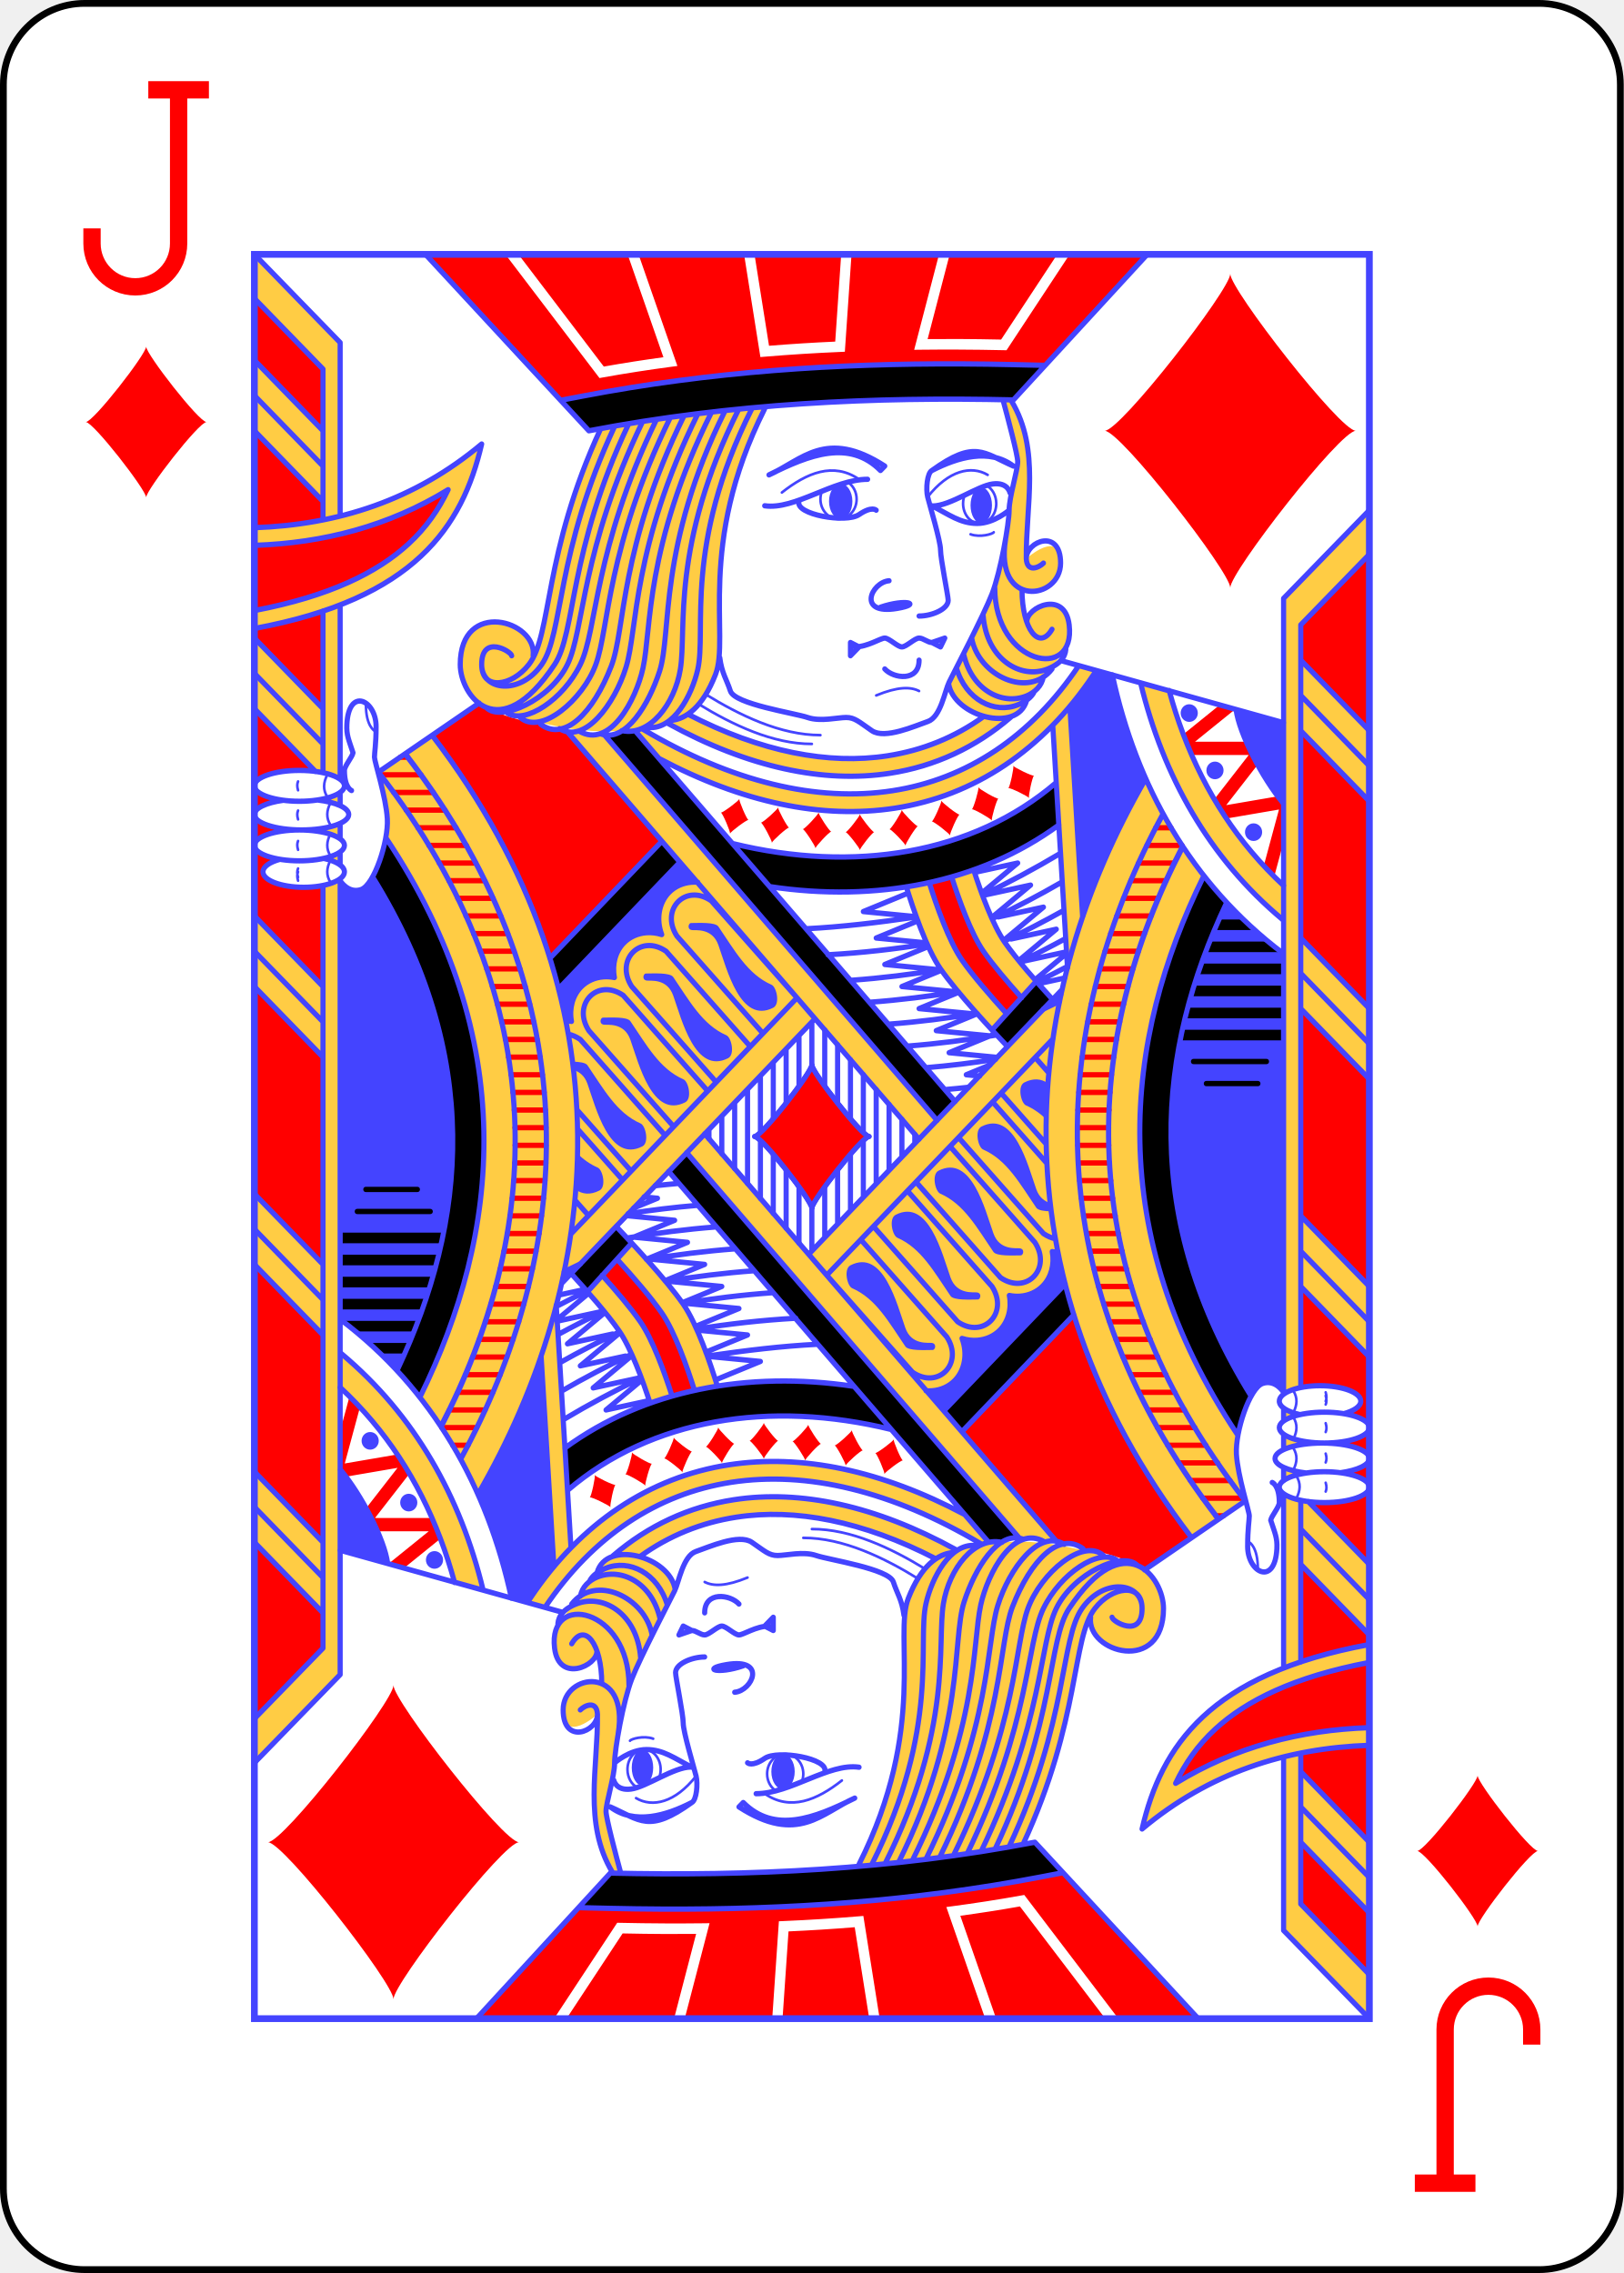
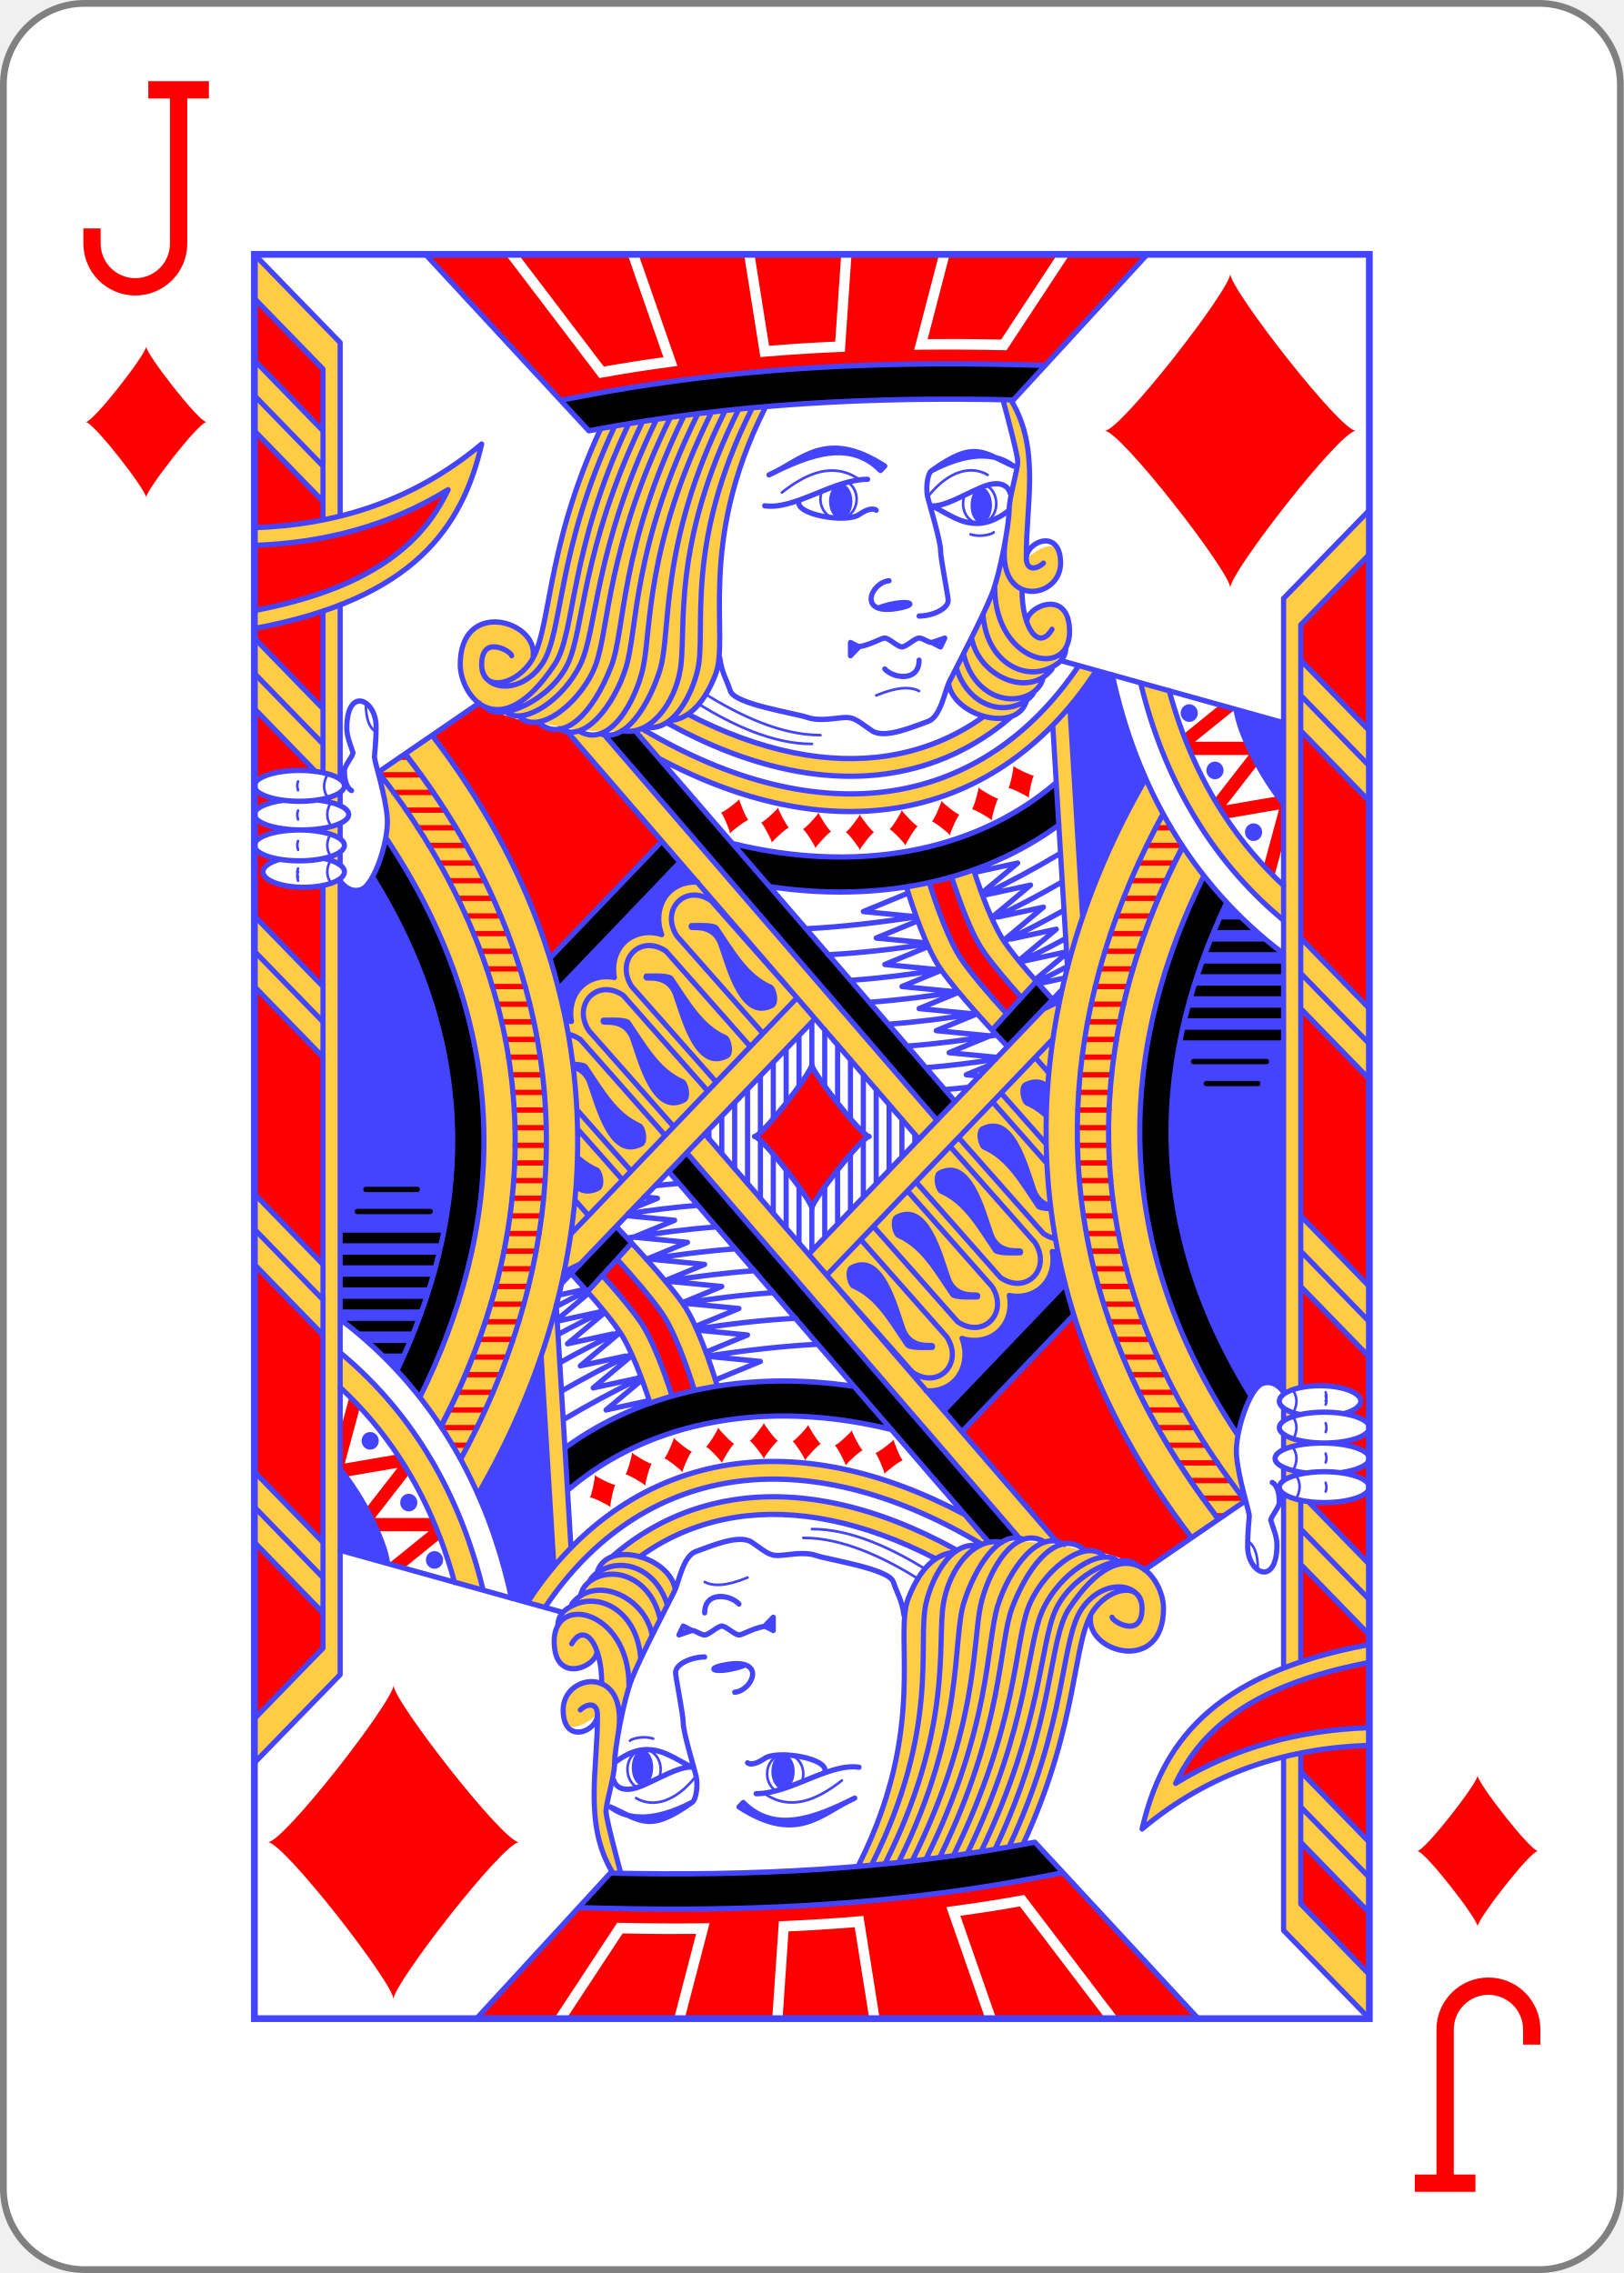
<svg xmlns="http://www.w3.org/2000/svg" xmlns:xlink="http://www.w3.org/1999/xlink" width="2.5in" height="3.5in" viewBox="-120 -168 240 336" preserveAspectRatio="none" class="card" face="JD">
  <defs>
    <rect id="DJX" width="164.8" height="260.8" x="-82.4" y="-130.4" />
  </defs>
  <symbol id="DJ" viewBox="-500 -500 1000 1000" preserveAspectRatio="xMinYMid">
    <path d="M50 -460L250 -460M150 -460L150 250A100 100 0 0 1 -250 250L-250 220" stroke="red" stroke-width="80" stroke-linecap="square" stroke-miterlimit="1.5" fill="none" />
  </symbol>
  <symbol id="D" viewBox="-600 -600 1200 1200" preserveAspectRatio="xMinYMid">
    <path d="M-400 0C-350 0 0 -450 0 -500C0 -450 350 0 400 0C350 0 0 450 0 500C0 450 -350 0 -400 0Z" fill="red" />
  </symbol>
  <symbol id="DJ1" preserveAspectRatio="none" viewBox="0 0 1300 2000">
    <path fill="#FC4" d="M0 0L0 602.5A52.5 17.5 0 0 1 52.5 585A52.5 17.5 0 0 1 100 595.092L100 397.393C208.286 356.236 247.222 289.517 265 215C214.523 256.168 159.203 282.41 100 296.691L100 100L0 0zM0 602.5L0 635C0 627.737 13.907 621.507 33.711 618.859L34.012 618.857A52.5 17.5 0 0 1 0 602.5zM0 635L0 670A52.5 17.5 0 0 1 52.5 652.5A52.5 17.5 0 0 1 100 662.592L100 645.057C90.047 649.557 73.609 652.5 55 652.5C24.624 652.5 0 644.665 0 635zM0 670L0 1710L100 1610L100 707.814C92.207 713.556 76.108 717.5 57.5 717.5C31.266 717.5 10 709.665 10 700C10 694.133 17.837 688.941 29.863 685.766A52.5 17.5 0 0 1 0 670zM872.922 165.369C878.474 185.244 890 227.409 890 235C890 245 880 275 880 290C880 305 870 360 860 385C850 410 815 475 809.715 485.826C812.586 504.418 831.774 518.642 851.9 523.861L850.412 523.828C816.551 547.594 778.945 562.323 738.049 568.457C669.735 578.704 590.814 564.241 505.551 521.316L504.895 521.611C516.499 514.249 527.984 500.274 537.598 476.367C554.796 433.598 515 330 595 175C527.022 174.999 461.402 179.195 403.783 197.625C342.894 325.705 345.947 412.394 326.031 454.139C330 415 240 390 240 465C240 485.578 255.555 514.798 283.029 516.09C348.178 537.161 412.978 552.712 485.713 528.33C488.09 528.115 490.507 527.675 492.945 526.996L482.316 531.783C575.769 581.801 663.821 599.816 741.016 588.236C793.229 580.404 840.716 559.159 882.049 524.541L880.32 524.502C889.914 521.895 897.498 515.848 900.469 505.561C924.519 477.241 934.668 461.558 947.25 443.664C950.076 437.658 951.223 429.786 950 420C945 380 900.001 400 900.119 415.273C896.746 404.841 894.999 393.292 895.145 379.896C914.503 387.622 940 374.143 940 350C940 310 900 345 900 345C900 345 916.804 221.49 882.738 166.219L872.922 165.369zM961.201 466.193C905.569 546.711 830.55 595.029 743.984 608.014C655.935 621.221 556.541 598.183 453.027 538.369L445 540L472.33 571.725C568.456 621.376 661.96 640.542 746.951 627.793C817.729 617.176 881.561 583.959 933.777 530.855L930.877 534.031L948.041 808.658L965.627 750.045C961.199 679.205 955.947 595.159 950.773 512.389C960.181 501.477 969.155 489.865 977.656 477.561L981.289 472.303L961.201 466.193zM1033.342 486.02C1059.601 591.374 1112.7 684.039 1198.822 754.031L1199.928 715.506C1133.563 655.602 1090.542 580.332 1066.561 494.352L1033.342 486.02zM365.264 541.561L516.334 711.734C515.472 711.675 514.612 711.631 513.756 711.619C512.459 711.601 511.17 711.636 509.893 711.725C499.673 712.431 490.205 716.512 483.305 723.412C471.76 734.956 468.115 753.69 474.955 771.098C469.027 769.238 463.01 768.556 457.232 768.955C447.013 769.661 437.543 773.742 430.643 780.643C420.972 790.313 416.849 805.029 419.783 819.783C415.557 818.943 411.334 818.672 407.232 818.955C397.013 819.661 387.543 823.742 380.643 830.643C371.026 840.26 366.894 854.867 369.734 869.539C369.451 869.479 369.168 869.406 368.885 869.352C367.905 869.149 366.907 869.045 365.906 869.041C365.037 869.038 364.183 869.108 363.352 869.248L363.74 871.375C342.124 763.333 292.851 653.033 207.75 544.896L144.154 586.48C147.98 601.13 154.045 623.759 155 640C155.352 645.977 154.664 653.376 153.588 661.789C309.967 889.988 287.883 1108.49 192.412 1294.926C219.454 1328.214 242.125 1365.216 260.432 1405.092C304.395 1331.609 338.788 1250.648 358.482 1164.994L358.174 1166.617L653.705 866.473L774.865 1002.951L795.9 981.588L408.006 544.65L365.264 541.561zM100 609.904A52.5 17.5 0 0 1 73.174 618.559L73.836 618.553C84.484 619.788 93.586 622.042 100 624.941L100 609.904zM100 677.404A52.5 17.5 0 0 1 80.135 684.848L81.191 684.828C89.256 686.541 95.82 689.104 100 692.182L100 677.404zM838.641 697.736L813.053 705.961C821.502 731.58 835.544 769.762 850 790C860.843 805.18 878.269 825.064 894.529 842.715C894.529 842.715 917.566 830.644 910.729 823.059C897.241 808.094 883.902 792.462 875 780C860.874 760.224 847.144 723.315 838.641 697.736zM786.85 712.279L760.133 716.928C767.967 741.662 783.721 787.209 800 810C814.389 830.144 840.371 858.569 859.836 879.07C866.969 886.584 876.719 860.457 876.719 860.457C858.628 841.113 837.464 817.45 825 800C809.834 778.767 795.125 737.784 786.85 712.279z" />
  </symbol>
  <symbol id="DJ2" preserveAspectRatio="none" viewBox="0 0 1300 2000">
    <path fill="red" d="M199.521,0l157.664,165.582 25.473,-4.902c149.958,-27.996 296.776,-37.138 441.393,-36.51 20.66,0.09 41.275,0.378 61.848,0.84l34.475,1.57L1040.949,0h-90.371l-73.627,108.701 -3.268,-0.072c-17.44,-0.384 -35.101,-0.607 -52.801,-0.684 -14.191,-0.062 -28.397,-0.029 -43.678,0.152l-7.916,0.094L798.268,0H696.223l-7.773,110.4 -5.359,0.221c-28.906,1.195 -58.058,2.965 -87.605,5.359L589.971,116.428 570.955,0H447.898l45.314,126.52 -7.391,0.957c-26.194,3.391 -52.95,7.403 -79.91,12.123L402.369,140.221 292.633,0Zm108.35,0 99.543,127.197c23.432,-4.051 46.649,-7.54 69.502,-10.588L435.15,0Zm275.244,0 16.924,103.627c25.991,-2.041 51.693,-3.606 77.189,-4.721L684.191,0Zm227.576,0 -25.73,96.07c12.299,-0.107 24.295,-0.176 35.975,-0.125 16.664,0.072 33.27,0.302 49.725,0.645L936.086,0ZM0,50v70l80,80v-70zm0,150v109.854c27.325,-0.911 54.014,-3.781 80,-8.816V280Zm225.898,66.748C156.887,308.026 80.516,327.253 0,329.854v73.936c87.942,-16.247 143.49,-43.188 179.627,-75.494 20.794,-18.589 35.415,-39.201 46.271,-61.547zM80,404.438C56.424,412.129 29.87,418.722 0,424.094V435l80,80zm182.084,104.172 -54.93,36.684c65.585,82.864 109.888,167.062 137.031,251.623L475.107,665.293 365.264,541.561c-34.415,-10.878 -70.714,-12.66 -103.18,-32.951zm863.334,2.24 -42.344,33.27 9.807,23.381h66.514l-40.512,50.641 14.359,21.424 61.381,-10.23 -17.67,63.613 12.203,12.115 10.982,-39.539 -0.596,-43.387 -6.068,-7.82 -60.371,10.062 36.715,-45.895L1156.74,552.5h-60.057l46.652,-36.656zM0,515v87.5a52.5,17.5 0 0 1 52.5,-17.5 52.5,17.5 0 0 1 18.664,1.164zm0,87.5V635c0,-7.263 13.907,-13.493 33.711,-16.141l0.301,-0.002A52.5,17.5 0 0 1 0,602.5ZM0,635v35a52.5,17.5 0 0 1 52.5,-17.5 52.5,17.5 0 0 1 27.5,2.619v-4.545C72.493,651.797 64.012,652.5 55,652.5 24.624,652.5 0,644.665 0,635Zm0,35v80l80,80V715.414C73.302,716.744 65.642,717.5 57.5,717.5 31.266,717.5 10,709.665 10,700c0,-5.867 7.837,-11.059 19.863,-14.234A52.5,17.5 0 0 1 0,670ZM170.152,567a3,3 0 1 0 0,6h8.428 0.381a3,3 0 1 0 0,-6h-0.381zM72.721,586.354A52.5,17.5 0 0 1 80,587.619v-1.266zM146.998,587a3,3 0 1 0 0,6h46.938 0.355a3,3 0 1 0 0,-6h-0.355zm15.473,20a3,3 0 1 0 0,6h45.842 0.324a3,3 0 1 0 0,-6H208.312ZM80,617.393a52.5,17.5 0 0 1 -6.863,1.166l0.699,-0.006c2.125,0.247 4.17,0.544 6.164,0.869zM176.955,627a3,3 0 1 0 0,6h44.982 0.297a3,3 0 1 0 0,-6h-0.297zm13.672,20a3,3 0 1 0 0,6h44.199 0.27a3,3 0 1 0 0,-6h-0.27zm12.871,20a3,3 0 1 0 0,6h43.381 0.25a3,3 0 1 0 0,-6h-0.25zm12.078,20a3,3 0 1 0 0,6h42.422a3,3 0 1 0 0,-6zm597.477,18.961 -26.203,6.318C795.125,737.784 809.834,778.767 825,800c12.701,17.782 34.437,42.018 52.748,61.559L894.529,842.715C878.269,825.064 860.843,805.18 850,790 835.544,769.762 821.502,731.58 813.053,705.961ZM226.846,707a3,3 0 1 0 0,6h41.582a3,3 0 1 0 0,-6zm10.307,20a3,3 0 1 0 0,6h41.021a3,3 0 1 0 0,-6zm9.557,20a3,3 0 1 0 0,6h40.467a3,3 0 1 0 0,-6zm8.814,20a3,3 0 1 0 0,6h39.76 0.156a3,3 0 1 0 0,-6h-0.156zm8.082,20a3,3 0 1 0 0,6h39.141a3,3 0 1 0 0,-6zm7.354,20a3,3 0 1 0 0,6h38.609a3,3 0 1 0 0,-6zm6.514,20a3,3 0 1 0 0,6h38.264a3,3 0 1 0 0,-6zM0,830v235l80,80V910Zm283.213,17a3,3 0 1 0 0,6h37.809a3,3 0 1 0 0,-6zm5.043,20a3,3 0 1 0 0,6h37.439a3,3 0 1 0 0,-6zm4.354,20a3,3 0 1 0 0,6h37.152a3,3 0 1 0 0,-6zm3.668,20a3,3 0 1 0 0,6h36.945a3,3 0 1 0 0,-6zm2.986,20a3,3 0 1 0 0,6h36.627a3,3 0 1 0 0,-6zm2.197,20a3,3 0 1 0 0,6h36.453a3,3 0 1 0 0,-6zm1.49,20a3,3 0 1 0 0,6h36.398a3,3 0 1 0 0,-6zm0.83,20a3,3 0 1 0 0,6H340a3,3 0 1 0 0,-6zm0.174,20a3,3 0 1 0 0,6H340a3,3 0 1 0 0,-6zm-0.484,20a3,3 0 1 0 0,6h36.412a3,3 0 1 0 0,-6zm-1.137,20a3,3 0 1 0 0,6h36.447a3,3 0 1 0 0,-6zm-1.787,20a3,3 0 1 0 0,6h36.555a3,3 0 1 0 0,-6zm-2.52,20a3,3 0 1 0 0,6h36.816a3,3 0 1 0 0,-6zm-3.184,20a3,3 0 1 0 0,6h37.115a3,3 0 1 0 0,-6zm-3.826,20a3,3 0 1 0 0,6h37.354a3,3 0 1 0 0,-6zM0,1145v235l80,80v-235zm286.551,2a3,3 0 1 0 0,6h37.656a3,3 0 1 0 0,-6zm-5.109,20a3,3 0 1 0 0,6h38.023a3,3 0 1 0 0,-6zm-5.75,20a3,3 0 1 0 0,6h38.445a3,3 0 1 0 0,-6zm-6.396,20a3,3 0 1 0 0,6h38.914a3,3 0 1 0 0,-6zm-7.041,20a3,3 0 1 0 0,6h39.396a3,3 0 1 0 0,-6zm-7.691,20a3,3 0 1 0 0,6h39.844a3,3 0 1 0 0,-6zm-8.342,20a3,3 0 1 0 0,6h40.34a3,3 0 0 0 0.002,0 3,3 0 0 0 0.006,0h0.039a3,3 0 0 0 0.162,-5.996 3,3 0 0 0 -0.178,0h-0.031zm-9,20a3,3 0 1 0 0,6h40.883a3,3 0 1 0 0,-6zm-9.66,20a3,3 0 1 0 0,6h41.463a3,3 0 1 0 0,-6zm-9.125,20a3,3 0 1 0 0,6h40.877a3,3 0 1 0 0,-6zm12.818,20a3,3 0 1 0 0,6h17.703 0.125a3,3 0 1 0 0,-6h-0.125zM0,1459.955V1660l80,-80v-40.768z" />
  </symbol>
  <symbol id="DJ3" preserveAspectRatio="none" viewBox="0 0 1300 2000">
    <path fill="#44F" d="M509,758c9,0 28.315,-1.237 32,4 19,27 34.047,54.141 62,66 5.895,2.501 10.258,21.901 2,26 -38.418,19.069 -54.167,-44.095 -64,-71 -7.297,-19.969 -27.054,-16.342 -31,-17 -6,-1 -3.687,-8 -1,-8zM456.339,815.231c9,0 28.315,-1.237 32,4 19,27 34.047,54.141 62,66 5.895,2.501 10.258,21.901 2,26 -38.418,19.069 -54.167,-44.095 -64,-71 -7.297,-19.969 -27.054,-16.342 -31,-17 -6,-1 -3.687,-8 -1,-8zM406.339,865.231c9,0 28.315,-1.237 32,4 19,27 34.047,54.141 62,66 5.895,2.501 10.258,21.901 2,26 -38.418,19.069 -54.167,-44.095 -64,-71 -7.297,-19.969 -27.054,-16.342 -31,-17 -6,-1 -3.687,-8 -1,-8zM371.248,915.149c7.579,0.188 14.956,1.05 17.09,4.082 19,27 34.047,54.141 62,66 5.895,2.501 10.258,21.901 2,26 -38.418,19.069 -54.167,-44.095 -64,-71 -3.549,-9.711 -10.044,-13.842 -16.235,-15.599M376.289,1019.066c7.016,6.682 14.831,12.255 24.049,16.166 5.895,2.501 10.258,21.901 2,26 -10.879,5.4 -19.941,4.206 -27.565,-0.892M697.25,280a13.625,20 0 0 1 -13.625,20 13.625,20 0 0 1 -13.625,-20 13.625,20 0 0 1 13.625,-20 13.625,20 0 0 1 13.625,20zM860,284.506a12.5,20.292 0 0 1 -12.5,20.292 12.5,20.292 0 0 1 -12.5,-20.292 12.5,20.292 0 0 1 12.5,-20.292 12.5,20.292 0 0 1 12.5,20.292zM1039.288,594.296c-17.009,-37.323 -29.874,-76.645 -38.918,-117.435l-19.08,-4.558 -3.633,5.258c-8.474,12.264 -17.414,23.846 -26.839,34.714 5.125,82.8 10.381,166.892 15.044,237.706 19.442,-54.632 44.354,-106.743 73.427,-155.684zM1144.6,515.971l55.194,14.905m-55.194,-14.905c3.51,27.018 30.401,77.532 54.943,106.167l0.251,-91.261M137.57,706c-4.348,7.569 -8.855,12.681 -13.242,14.107C109.291,724.995 100,709.976 100,709.976l0.078,496.904c23.977,17.954 45.709,37.081 66.058,57.431 82.103,-167.626 100.655,-356.414 -28.566,-558.312zM100,1610 -10,1720M354.528,832.821l141.618,-143.829 20.83,22.783c-1.078,-0.089 -2.152,-0.14 -3.221,-0.156 -1.297,-0.018 -2.586,0.017 -3.863,0.105 -10.219,0.706 -19.688,4.787 -26.588,11.688 -11.544,11.544 -15.19,30.278 -8.35,47.686 -5.928,-1.859 -11.945,-2.542 -17.723,-2.143 -10.219,0.706 -19.689,4.787 -26.59,11.688 -9.67,9.67 -13.793,24.386 -10.859,39.141 -4.226,-0.84 -8.449,-1.111 -12.551,-0.828 -10.219,0.706 -19.689,4.787 -26.59,11.688 -9.617,9.617 -13.748,24.224 -10.908,38.896 -0.283,-0.06 -0.566,-0.133 -0.85,-0.188 -0.98,-0.203 -1.978,-0.307 -2.979,-0.311 -0.87,-0.003 -1.723,0.068 -2.555,0.208zM1100,520a10,10 0 0 1 -10,10 10,10 0 0 1 -10,-10 10,10 0 0 1 10,-10 10,10 0 0 1 10,10zM1130,585a10,10 0 0 1 -10,10 10,10 0 0 1 -10,-10 10,10 0 0 1 10,-10 10,10 0 0 1 10,10zM1175,655a10,10 0 0 1 -10,10 10,10 0 0 1 -10,-10 10,10 0 0 1 10,-10 10,10 0 0 1 10,10z" />
  </symbol>
  <symbol id="DJ4" preserveAspectRatio="none" viewBox="0 0 1300 2000">
    <path fill="black" d="M130,1057c-4.057,-0.057 -4.057,6.057 0,6h60c4.057,0.057 4.057,-6.057 0,-6zm-10,25c-4.057,-0.057 -4.057,6.057 0,6h85c4.057,0.057 4.057,-6.057 0,-6zm-20,27v12h117.996l2.322,-12zm0,25v12h112.19l2.612,-12zm0,25v12h104.353l3.774,-12zm0,25v12h96.806l3.483,-12zm17.561,37h68.505l4.935,-12h-87.372zm29.898,25h27.866l4.935,-12h-46.444zM885.898,125.01c-20.572,-0.462 -41.188,-0.75 -61.848,-0.84 -144.617,-0.628 -291.435,8.513 -441.393,36.51L356.765,165.141 390,200c167.854,-31.337 332.223,-38.656 495,-35l35.361,-38.408zM934.484,599.132c-96.952,80.76 -235.54,102.495 -377.1,68.721l43.715,48.936c123.687,18.042 244.26,-3.946 336.972,-69.989zM816.934,960.224 444.424,540.616 408.006,544.65 795.9,981.588ZM496.146,688.992 354.528,832.821 344.459,797.973 475.103,665.289ZM877.718,897.621c-4.427,-4.522 -10.572,-10.854 -17.549,-18.39l51.237,-55.326c6.549,7.159 13.215,14.344 19.389,20.895M192.987,1295.533c94.897,-187.044 116.98,-405.546 -39.015,-633.202 -4.979,15.602 -9.504,32.46 -16.219,43.261 129.038,202.306 110.486,391.093 29.078,558.571z" />
  </symbol>
  <symbol id="DJ5" preserveAspectRatio="none" viewBox="0 0 1300 2000">
    <path stroke="#44F" stroke-linecap="round" stroke-linejoin="round" stroke-width="6" fill="none" d="M100,709.952V1610L-2.9802322e-6,1710M100,678.111v13.911M100,645.033v17.312M100,609.791v14.839M100,397.41V594.643M5.9604645e-7,5.9604645e-7 100,100v196.63M100.156,1207.275c107.997,79.347 171.737,190.717 199.486,315.914M207.3,545.261C445.376,846.844 403.682,1165.656 260.675,1405.606M358.174,1166.617 653.704,866.472M365.264,541.561 774.865,1002.951M650,870.236V1005M635,885.469V1120.805M620,900.703 620,1103.908M605,915.937l10e-6,171.074M590,931.172V1070.115M575,946.406V1053.219M560,961.641l-2e-5,74.682M545,976.875l-10e-6,42.551M530,992.109v10.42M408.006,544.65 795.9,981.588M444.424,540.616l372.51,419.609M368.801,1110.75 632.661,842.769M354.528,832.821 496.146,688.992M344.459,797.973 475.103,665.289M144.449,587.034 262.085,508.61M940.101,460.451l259.692,70.425M882.049,524.54c-41.333,34.618 -88.82,55.864 -141.033,63.696 -77.195,11.579 -165.246,-6.435 -258.699,-56.453M453.028,538.37c103.513,59.813 202.907,82.851 290.956,69.644 86.565,-12.985 161.584,-61.304 217.217,-141.821M850.411,523.829C816.55,547.595 778.945,562.323 738.049,568.457 669.735,578.704 590.814,564.241 505.551,521.317M557.384,667.852c141.56,33.774 280.148,12.039 377.1,-68.721M930.877,534.031l17.164,274.628M950.766,512.261c5.176,82.814 10.432,166.905 14.861,237.784M601.099,716.788c123.687,18.042 244.26,-3.946 336.972,-69.989M760.133,716.928C767.967,741.662 783.721,787.209 800,810c19.662,27.527 60.973,70.517 77.718,87.621M786.849,712.279C795.124,737.784 809.834,778.767 825,800c12.464,17.45 33.628,41.114 51.719,60.458M813.053,705.961C821.503,731.58 835.544,769.762 850,790c10.843,15.18 28.27,35.063 44.53,52.714M838.642,697.737C847.145,723.316 860.874,760.224 875,780c13.414,18.779 36.904,44.756 55.795,64.8M153.972,662.331C309.967,889.988 287.883,1108.489 192.987,1295.533M1199.928,715.507c-53.227,-48.045 -91.438,-105.975 -116.853,-171.387 -6.273,-16.146 -11.767,-32.747 -16.514,-49.768M1198.823,754.032c-86.122,-69.992 -139.221,-162.657 -165.48,-268.012M1144.6,515.971c3.51,27.018 30.401,77.532 54.943,106.167M80,240 -2.9802322e-7,160M0,120l80,80M80,280 -2.9802322e-7,200M80,555 -2.9802322e-7,475M0,435l80,80M80,870 -2.9802322e-7,790M0,750l80,80M80,910 -2.9802322e-7,830M80,1185 -2.9802322e-7,1105M0,1065l80,80M80,1225 -2.9802322e-7,1145M80,1500 -2.9802322e-7,1420M0,1380l80,80M80,1540 -2.9802322e-7,1460M80,715.826V1580L-5.9604645e-7,1660M80,404.212V586.914M0,50l80,80v170.958M592.661,882.769l-100,-110c-20,-30 10,-60 40,-40l100,110M538.524,938.376 440,830c-20,-30 10,-60 40,-40l98.193,108.012M488.885,988.773 390,880c-20,-30 10,-60 40,-40l98.606,108.467M366.055,884.082c4.519,0.868 9.232,2.776 13.945,5.918l98.886,108.774M439.259,1039.185 376.341,969.976M376.856,991.542l52.371,57.608M389.335,1089.268l-15.594,-17.153M516.977,711.775c-1.078,-0.089 -2.152,-0.14 -3.221,-0.156 -1.297,-0.018 -2.586,0.017 -3.863,0.105 -10.219,0.706 -19.688,4.787 -26.588,11.688 -11.544,11.544 -15.19,30.278 -8.35,47.686 -5.928,-1.859 -11.945,-2.542 -17.723,-2.143 -10.219,0.706 -19.689,4.787 -26.59,11.688 -9.67,9.67 -13.793,24.386 -10.859,39.141 -4.226,-0.84 -8.449,-1.111 -12.551,-0.828 -10.219,0.706 -19.689,4.787 -26.59,11.688 -9.617,9.617 -13.748,24.224 -10.908,38.896 -0.283,-0.06 -0.566,-0.133 -0.85,-0.188 -0.98,-0.203 -1.978,-0.307 -2.979,-0.311 -0.87,-0.003 -1.723,0.068 -2.555,0.208M911.501,824.106l-51.301,54.965M848.93,726.398c30.438,-14.244 60.781,-29.936 91.001,-47.503M860.229,753.123c27.325,-12.679 54.575,-26.511 81.729,-41.804M874.067,778.661c23.36,-10.811 46.666,-22.46 69.903,-35.142M892.425,802.102c17.883,-8.34 35.733,-17.177 53.545,-26.598M912.413,824.762c11.862,-5.596 23.71,-11.414 35.541,-17.48M919.958,855.554c6.272,-2.875 12.539,-5.81 18.803,-8.809M848.071,724.086 890,690 839.651,700.627M859.686,751.837 905,715 852.309,726.121M873.553,777.759 920,740 867.309,751.121M891.242,800.573 935,765 882.309,776.121M946.916,790.651l-49.607,10.47M910.283,822.288l36.743,-29.869M944.574,820.366l-27.265,5.754M921.876,854.122l18.259,-14.844M796.745,810.826 735,805 785,785M816.745,835.826 755,830 800.995,811.602M836.745,860.825 775,855 821.293,836.483M856.745,885.826 795,880 843.076,860.769M865.487,910.235 810,905 860,885M771.875,751.157c-45.675,6.443 -87.52,11.323 -128.233,13.293M771.745,750.826 710,745 760,725M784.463,781.691c-37.56,5.866 -76.037,10.142 -115.741,12.289M783.928,780.56 725,775 773.666,755.534M800.543,810.726c-34.211,5.512 -69.172,9.723 -105.121,12.221 -0.113,0.008 -0.226,0.016 -0.338,0.024M820.562,835.723c-33.673,5.426 -68.073,9.591 -103.426,12.104M842.46,860.416c-33.626,5.47 -67.975,9.688 -103.271,12.263M865,885c-33.784,5.565 -68.294,9.873 -103.757,12.527M864.175,912.505c-26.572,4.034 -53.609,7.264 -81.218,9.499M832.539,944.214c-9.118,0.981 -18.296,1.857 -27.537,2.622M845.626,931.474 830,930 857.643,918.943M137.753,705.592c129.038,202.306 110.486,391.093 29.078,558.571M144.664,587.05c211.433,263.851 187.394,526.874 72.807,741.458M240.698,1365.491C368.264,1137.311 400.016,847.839 175.72,566.274M144.78,587.132C356.096,850.901 332.058,1113.924 217.853,1328.87M176.02,566.162c223.996,281.677 192.244,571.149 64.817,798.824M100,710c0,0 9.291,14.995 24.328,10.107C139.668,715.121 156.474,665.06 155,640c-1.468,-24.957 -15,-65 -15,-70 0,-5 1.909,-14.691 1.909,-34.691 0,-30 -31.909,-45.309 -34.073,-2.527C107.209,545.174 110,550 115,565M115,565c-0.676,4.552 -10,15 -10,20 0,20 8.286,22.809 8.286,22.809M0,602.5A52.5,17.5 0 0 1 52.5,585 52.5,17.5 0 0 1 105,602.5 52.5,17.5 0 0 1 52.5,620 52.5,17.5 0 0 1 0,602.5M0,635c0,0 0,0 0,0 0,-7.263 13.907,-13.493 33.71,-16.141M73.837,618.553C94.935,621 110,627.44 110,635c0,9.665 -24.624,17.5 -55,17.5 -30.376,0 -55,-7.835 -55,-17.5M0,670A52.5,17.5 0 0 1 52.5,652.5 52.5,17.5 0 0 1 105,670 52.5,17.5 0 0 1 52.5,687.5 52.5,17.5 0 0 1 0,670M81.191,684.829C95.421,687.851 105,693.514 105,700c0,9.665 -21.266,17.5 -47.5,17.5 -26.234,0 -47.5,-7.835 -47.5,-17.5 0,-5.87 7.845,-11.066 19.884,-14.24M71.354,586.354 1.8096853e-5,515M0.02,309.855C97.554,306.607 187.046,278.578 265,215 242.582,308.966 186.547,390.542 0.192,424.084M0.026,329.865C80.534,327.262 156.893,308.022 225.898,266.748 215.042,289.094 200.421,309.706 179.627,328.295 143.531,360.564 88.07,387.481 0.303,403.733M403.784,197.624C336.263,339.655 347.37,430.787 320,465c-20,25 -55,30 -55,0 0,-35 34.9,-14.626 35,-10M420.15,194.736C350.946,338.298 360.638,429.107 335,465c-25,35 -70,30 -70,0M436.417,192.11C365.772,337.154 375.059,428.375 350,465c-65,95 -110,35 -110,0 0,-75 90,-50 85,-10M452.669,189.51C380.329,335.873 384.964,425.072 365,465c-20,40 -77.602,65.61 -94.572,48.745M468.763,187.305C395.282,334.978 400.064,424.872 380,465c-20,40 -64.5,68.136 -85,55M484.862,185.097C410.176,334.001 413.892,422.783 398.06,465c-15,40 -63.998,80.555 -88.06,60M500.989,182.866C425.269,333.183 432.827,424.628 416.121,466.749 395,520 361.556,552.647 333.873,532.762M517.083,180.7C440.175,332.311 447.076,424.662 433.307,468.06 420,510 385.05,555.512 355.845,537.641M532.953,178.991C455.14,331.615 463.149,424.349 453.116,468.935 445,505 414.577,561.021 378.609,540.433M548.832,177.272C470.166,330.965 486.957,428.902 472.488,472.432 460,510 433.177,553.423 404.187,543.706M564.713,175.556C485.046,330.227 504.286,424.838 496.669,470.246 490,510 460.572,546.713 428.474,539.875M580,175C500,330 527.498,425.817 516.915,470.683 510,500 488.836,539.016 459.373,536.333M595,175c-80,155 -40.203,258.598 -57.401,301.367 -14.963,37.211 -34.463,50.386 -51.885,51.962M872.923,165.37C878.475,185.244 890,227.409 890,235c0,10 -10,40 -10,55 0,15 -10,70 -20,95 -10,25 -45,90 -50,100 -5,10 -9.809,39.563 -24.809,44.563C770.191,534.563 735,550 720,540c-15,-10 -20,-15 -30,-15 -10,0 -30,5 -45,0 -15,-5 -85,-15 -90,-30 -4.379,-13.209 -10,-20 -12.377,-37.814M600,250c38.334,-16.373 66.186,-53.253 135,-10v0l-5,5c-36.119,-35.307 -82.46,-18.225 -130,5v0M885,240c-35,-15 -45,-30 -95,5v0c30,-15 66.711,-25.583 95,-5v0M790,245c-5.615,2.796 -7.258,21.124 -5,30 2.466,9.691 15,50 15,60 0,10 8.935,52.186 8.935,57.186C808.935,402.186 790,410 775,410M740,370c-20.808,1.708 -37.884,39.089 9.316,31.367C779.331,396.457 760,390 730,400M695,440v15l10,-10 -10,-5v0M805,435l-5,10 -10,-5 15,-5v0M700,445c15,0 30,-10 35,-10 5,0 15,10 20,10 5,0 15,-10 20,-10 5,0 10,5 15,5M735,470c10.017,10.832 40,15 40,-10M595,285c35,5 80,-30 120,-30M635,280c-5,15 55,25 70,15 15,-10 20,-5 20,-5M790.923,285.265c20,0 52.332,-22.8 70,-25 17.668,-2.2 20,10 20,10M790,285c20,10 33.071,20 52.775,20C862.479,305 880,290 880,290M882.739,166.219C916.805,221.491 899.287,285.408 900,345c0.877,16.276 15,10 20,5M875.871,322.903C862.68,401.749 940,392.043 940,350c0,-40 -40,-25 -40,-5M895,380c0,45 20,70 35,45M863.258,377.678C863.149,465.861 958.062,484.498 950,420c-5,-40 -50,-20 -49.354,-3.324M849.71,409.419C853.692,459.152 893.434,482.286 925,470c18.663,-7.264 21.42,-17.97 21.126,-24.435M836.381,435.227C844.554,477.951 902.816,504.171 930,470M826.958,452.98c9.23,40.691 44.654,58.763 73.332,47.601 9.377,-3.79 17.976,-11.415 19.488,-21.63M818.484,468.745c11.128,36.612 44.521,52.456 71.806,41.836 10.08,-3.923 15.519,-8.85 18.345,-13.571M809.429,486.652c6.149,37.142 80.063,56.922 91.04,18.908M920.159,125.779l-34.261,-0.77c-20.572,-0.462 -41.188,-0.75 -61.848,-0.84 -144.617,-0.628 -291.435,8.513 -441.393,36.51l-25.623,4.783M199.524,-1.861155e-4 390,200C557.854,168.663 722.223,161.344 885,165L1041.082,-4.7504902e-4M472.329,571.725c96.126,49.651 189.631,68.816 274.622,56.068 92.087,-13.813 172.42,-65.876 230.705,-150.232l3.633,-5.258" />
  </symbol>
  <symbol id="DJ6" preserveAspectRatio="none" viewBox="0 0 1300 2000">
    <path stroke="#44F" stroke-linecap="round" stroke-linejoin="round" stroke-width="3" fill="none" d="M85,590c-4.701,8.725 -5.187,17.099 0,25M88.71,621.884c-4.701,8.725 -5.187,17.099 0,25M88.71,656.884c-4.701,8.725 -5.187,17.099 0,25M88.71,686.884c-4.701,8.725 -5.187,17.099 0,25M130,510c0,25 10,30 10,30M50.928,597.5c-1.131,2.58 -1.339,5.774 0,10M50.928,630.524c-1.131,2.58 -1.339,5.774 0,10M50.928,665c-1.131,2.58 -1.339,5.774 0,10M50.928,700c-1.131,2.58 -1.339,5.774 0,10M50.928,696.159c-1.131,2.58 -1.339,5.774 0,10M725,500c25,-10 40,-10 50,-5M705,255c-30,-20 -60.951,-7.28 -90,15M785,275c24.496,-30.289 50.876,-35.961 70,-25M692.54,258.604c5.799,4.009 9.635,10.975 9.635,18.896 0,12.426 -9.441,22.5 -21.088,22.5 -11.646,0 -21.088,-10.074 -21.088,-22.5 0,-3.285 0.66,-6.406 1.846,-9.22M853.124,261.739c6.976,3.399 11.876,11.415 11.876,20.761 0,12.426 -8.662,22.5 -19.347,22.5 -10.685,0 -19.347,-10.074 -19.347,-22.5 0,-3.816 0.817,-7.411 2.259,-10.56M835,317.323c11.292,3.969 26.1,-0.362 27.069,-2.323M517.969,509.822C557.538,533.358 604.489,555.092 650,555M525.369,498.266C565.472,522.392 613.488,545.094 660,545" />
    <use xlink:href="#D" height="200" width="200" transform="translate(650,1000)scale(1,0.972)rotate(0)translate(-100,-100)" stroke="#44F" stroke-width="36" stroke-linejoin="round" stroke-linecap="round" />
    <use xlink:href="#D" height="50" width="50" transform="translate(894,598)scale(1,0.972)rotate(-26)translate(-25,-25)" />
    <use xlink:href="#D" height="50" width="50" transform="translate(852,623)scale(1,0.972)rotate(-22)translate(-25,-25)" />
    <use xlink:href="#D" height="50" width="50" transform="translate(806,639)scale(1,0.972)rotate(-14)translate(-25,-25)" />
    <use xlink:href="#D" height="50" width="50" transform="translate(757,650)scale(1,0.972)rotate(-6)translate(-25,-25)" />
    <use xlink:href="#D" height="50" width="50" transform="translate(706,655)scale(1,0.972)rotate(0)translate(-25,-25)" />
    <use xlink:href="#D" height="50" width="50" transform="translate(656,653)scale(1,0.972)rotate(5)translate(-25,-25)" />
    <use xlink:href="#D" height="50" width="50" transform="translate(607,647)scale(1,0.972)rotate(10)translate(-25,-25)" />
    <use xlink:href="#D" height="50" width="50" transform="translate(560,637)scale(1,0.972)rotate(15)translate(-25,-25)" />
  </symbol>
-   <rect width="239" height="335" x="-119.5" y="-167.5" rx="12" ry="12" fill="white" stroke="black" />
+   <rect width="239" height="335" x="-119.5" y="-167.5" rx="12" ry="12" fill="white" stroke="gray" />
  <use width="164.8" height="260.8" x="-82.4" y="-130.4" xlink:href="#DJ1" />
  <use transform="rotate(180)" width="164.8" height="260.8" x="-82.4" y="-130.4" xlink:href="#DJ1" />
  <use width="164.8" height="260.8" x="-82.4" y="-130.4" xlink:href="#DJ2" />
  <use transform="rotate(180)" width="164.8" height="260.8" x="-82.4" y="-130.4" xlink:href="#DJ2" />
  <use width="164.8" height="260.8" x="-82.4" y="-130.4" xlink:href="#DJ3" />
  <use transform="rotate(180)" width="164.8" height="260.8" x="-82.4" y="-130.4" xlink:href="#DJ3" />
  <use width="164.8" height="260.8" x="-82.4" y="-130.4" xlink:href="#DJ4" />
  <use transform="rotate(180)" width="164.8" height="260.8" x="-82.4" y="-130.4" xlink:href="#DJ4" />
  <use width="164.8" height="260.8" x="-82.4" y="-130.4" xlink:href="#DJ5" />
  <use transform="rotate(180)" width="164.8" height="260.8" x="-82.4" y="-130.4" xlink:href="#DJ5" />
  <use width="164.8" height="260.8" x="-82.4" y="-130.4" xlink:href="#DJ6" />
  <use transform="rotate(180)" width="164.8" height="260.8" x="-82.4" y="-130.4" xlink:href="#DJ6" />
  <use xlink:href="#DJ" height="32" width="32" x="-114.4" y="-156" />
  <use xlink:href="#D" height="26.769" width="26.769" x="-111.784" y="-119" />
  <use xlink:href="#D" height="55.68" width="55.68" x="34" y="-132.16" />
  <g transform="rotate(180)">
    <use xlink:href="#DJ" height="32" width="32" x="-114.4" y="-156" />
    <use xlink:href="#D" height="26.769" width="26.769" x="-111.784" y="-119" />
    <use xlink:href="#D" height="55.68" width="55.68" x="34" y="-132.16" />
  </g>
  <use xlink:href="#DJX" stroke="#44F" fill="none" />
</svg>
